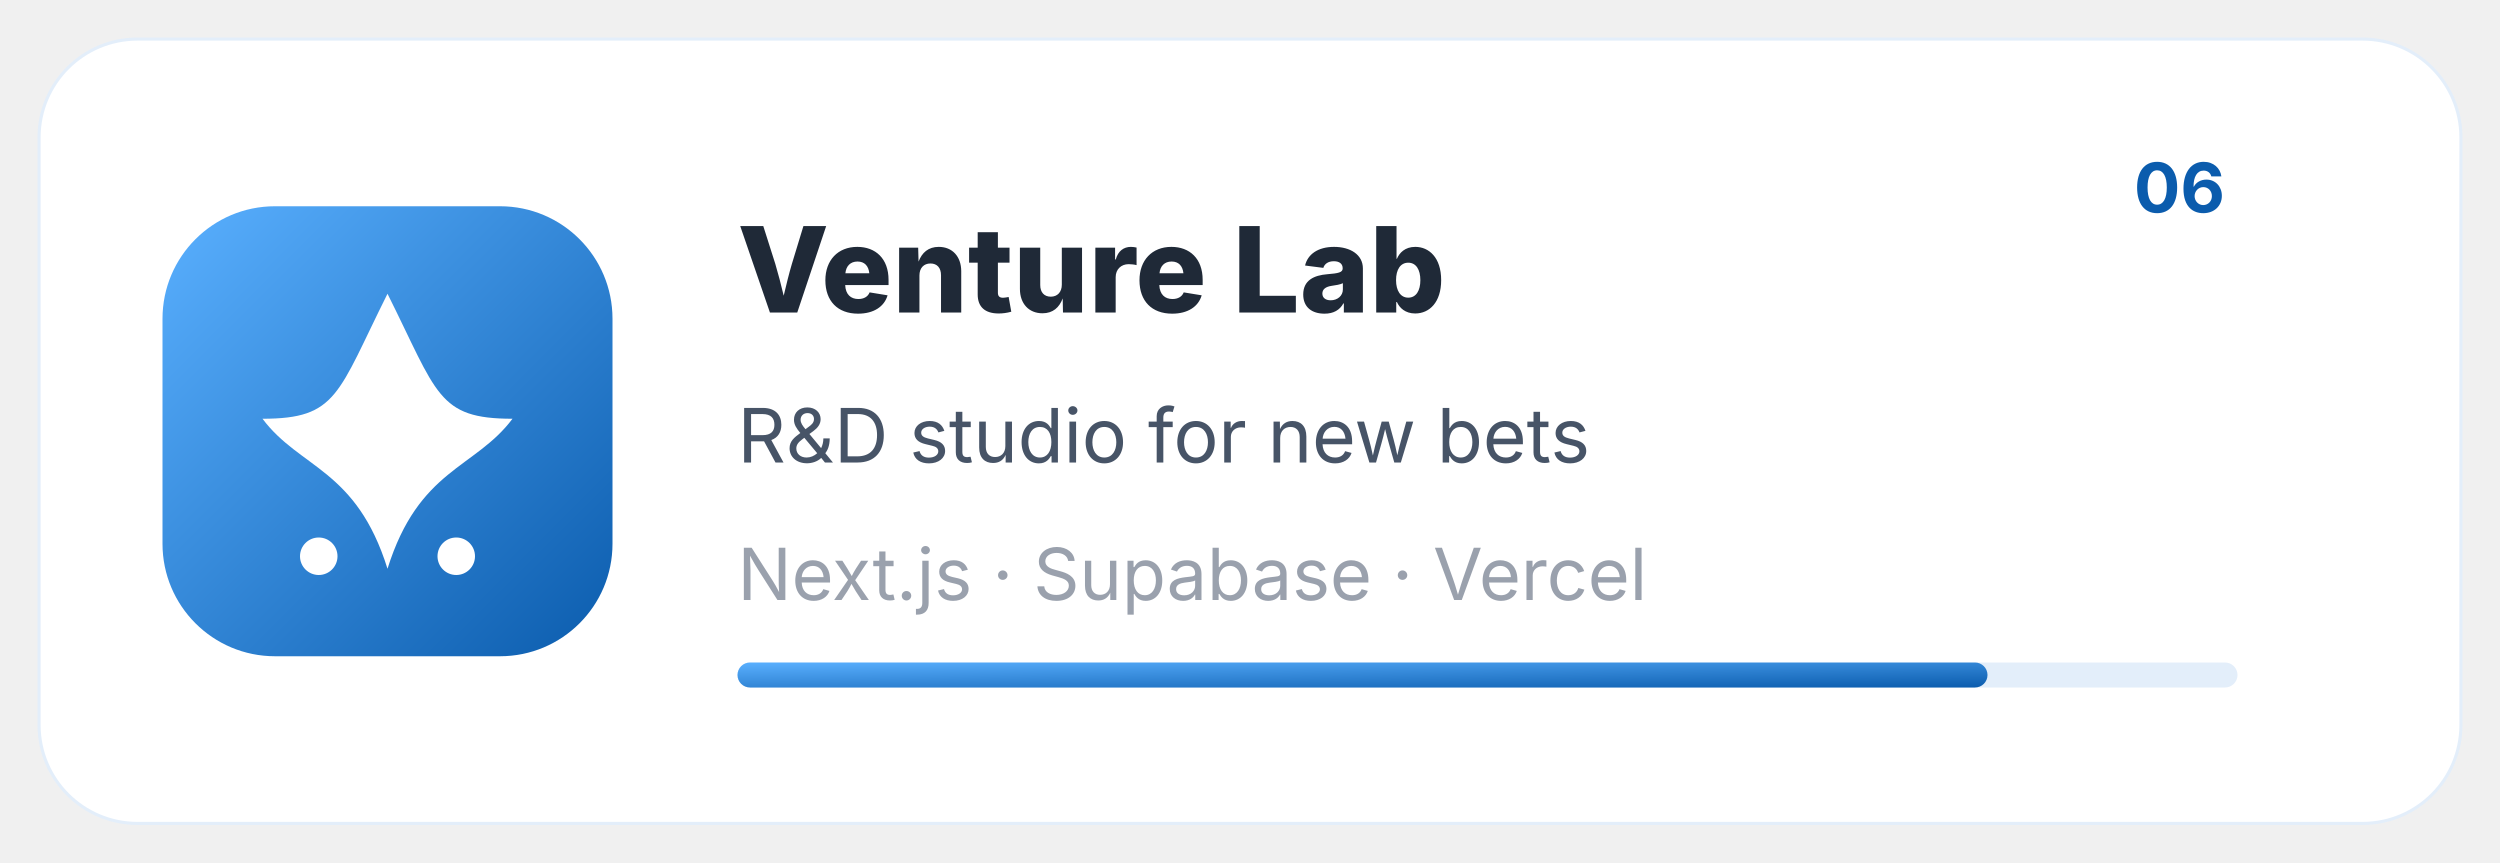
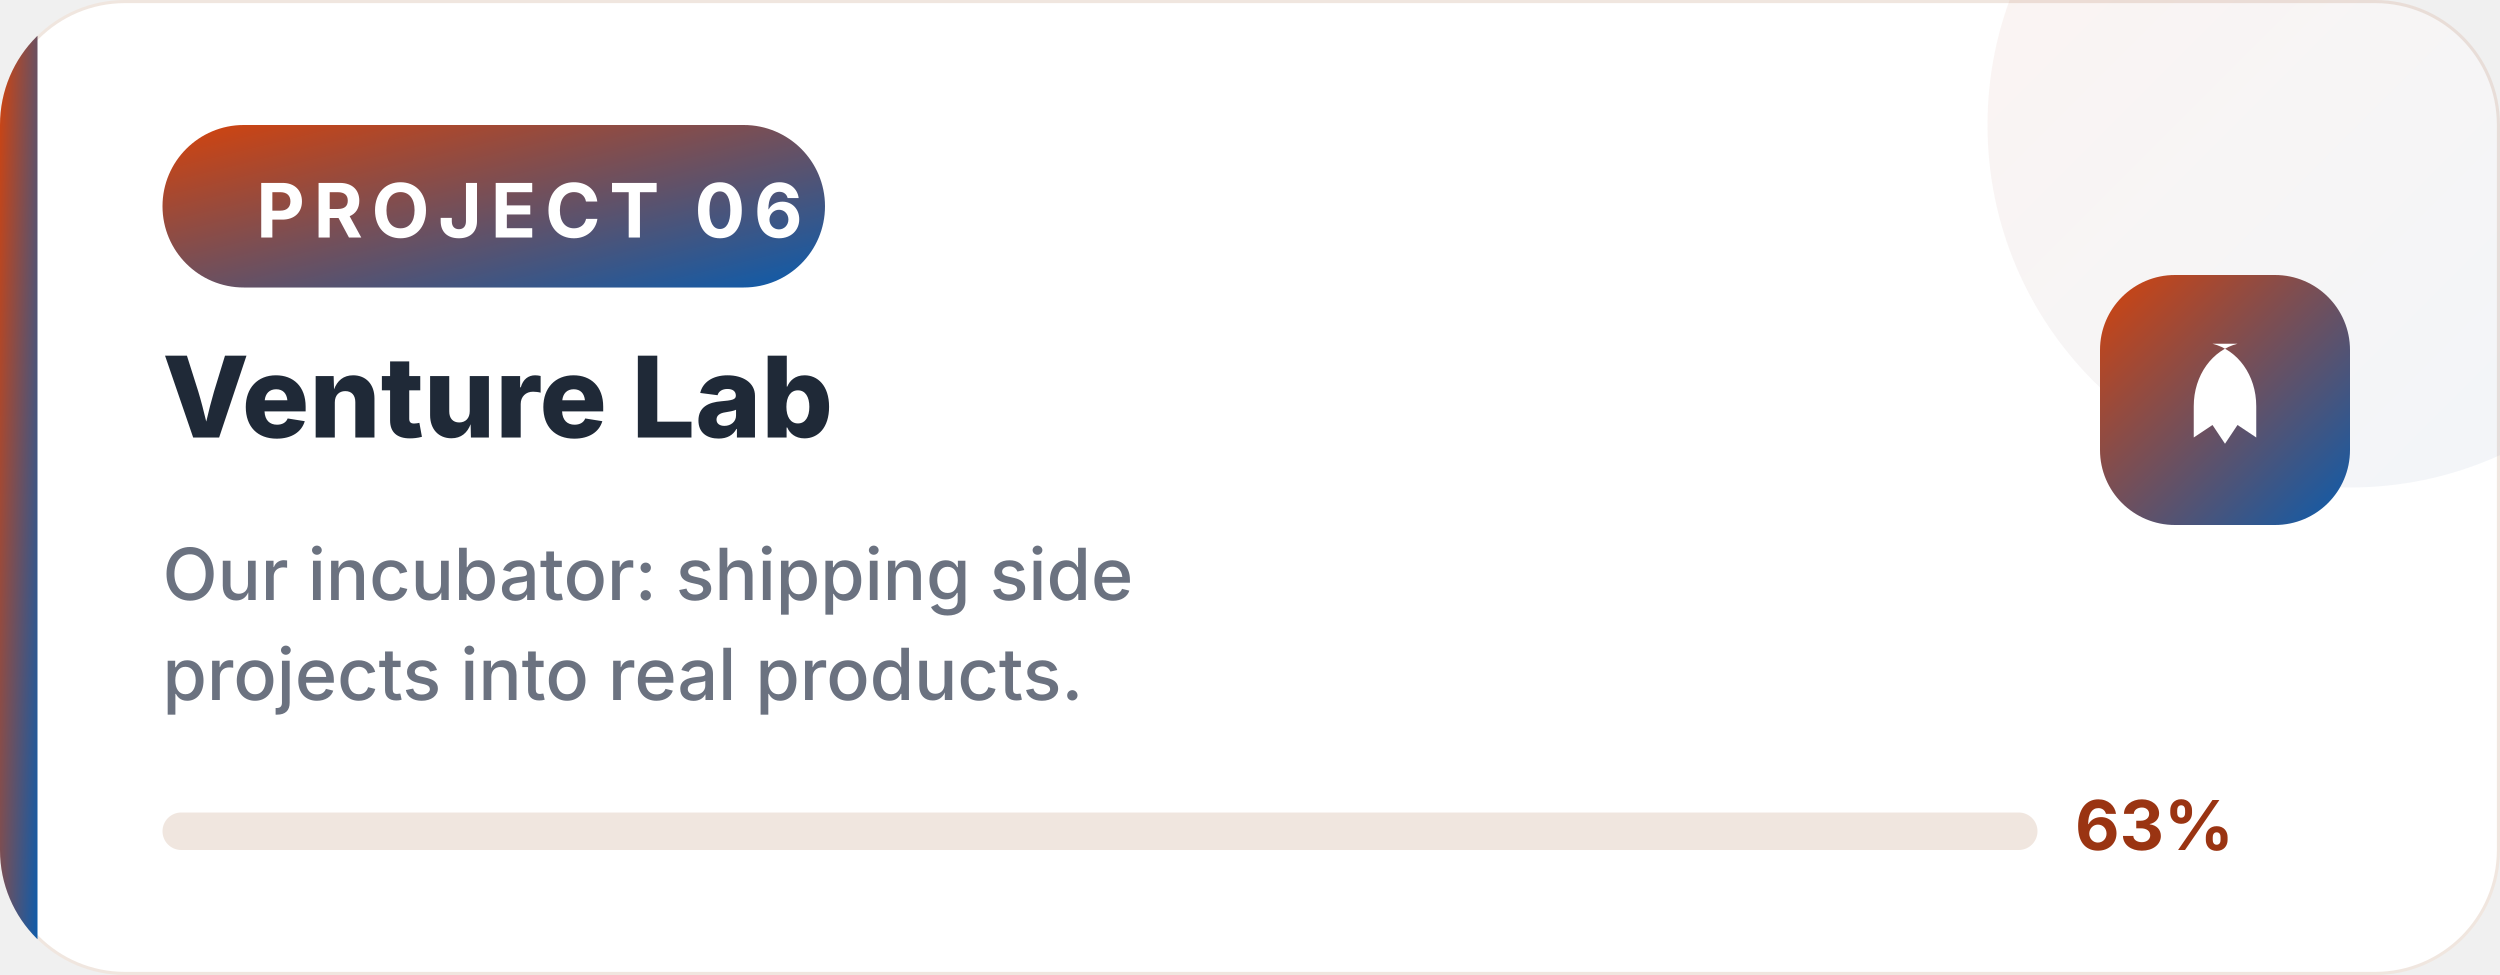
- <svg xmlns="http://www.w3.org/2000/svg" width="400" height="138" viewBox="0 0 400 138" role="img" aria-label="Venture Lab">
+ <svg xmlns="http://www.w3.org/2000/svg" width="400" height="156" viewBox="0 0 400 156" role="img">
  <defs>
-     <linearGradient id="bv6" x1="0" y1="0" x2="1" y2="1">
-       <stop offset="0" stop-color="#5ab0ff" />
+     <linearGradient id="ap6" x1="0" y1="0" x2="1" y2="1">
+       <stop offset="0" stop-color="#d4430c" />
      <stop offset="1" stop-color="#0b5cad" />
    </linearGradient>
-     <filter id="shp6" x="-10%" y="-10%" width="120%" height="120%">
-       <feDropShadow dx="0" dy="6" stdDeviation="9" flood-color="#0b3a66" flood-opacity="0.10" />
+     <linearGradient id="bp6" x1="0" y1="0" x2="1" y2="0">
+       <stop offset="0" stop-color="#fb923c" />
+       <stop offset="1" stop-color="#d4430c" />
+     </linearGradient>
+     <filter id="sp6" x="-10%" y="-10%" width="120%" height="135%">
+       <feDropShadow dx="0" dy="10" stdDeviation="16" flood-color="#5a2a00" flood-opacity="0.12" />
    </filter>
-     <clipPath id="cp6">
-       <rect x="6" y="6" width="388" height="126" rx="16" />
+     <clipPath id="cl">
+       <rect x="0" y="0" width="400" height="156" rx="20" />
    </clipPath>
  </defs>
-   <g clip-path="url(#cp6)">
-     <rect x="6" y="6" width="388" height="126" rx="16" fill="#ffffff" stroke="#e3eefa" filter="url(#shp6)" />
-     <g transform="translate(26 33)">
-       <rect x="0" y="0" width="72" height="72" rx="18" fill="url(#bv6)" />
-       <g transform="translate(36 40)" fill="#fff">
-         <path d="M0 -26 C8 -10 8 -6 20 -6 C14 2 5 2 0 18 C-5 2 -14 2 -20 -6 C-8 -6 -8 -10 0 -26 Z" />
-         <circle cx="-11" cy="16" r="3" />
-         <circle cx="11" cy="16" r="3" />
-       </g>
+   <g clip-path="url(#cl)">
+     <rect x="0" y="0" width="400" height="156" rx="20" fill="#ffffff" stroke="#f0e6df" filter="url(#sp6)" />
+     <circle cx="376" cy="20" r="58" fill="url(#ap6)" opacity=".06" />
+     <rect x="0" y="0" width="6" height="156" rx="3" fill="url(#ap6)" />
+     <g transform="translate(26 22)">
+       <rect x="0" y="-2" width="106" height="26" rx="13" fill="url(#ap6)" />
+       <text x="15" y="16" font-family="'Inter','Segoe UI',system-ui,sans-serif" font-size="12" font-weight="700" fill="#ffffff" letter-spacing="1.4">PROJECT 06</text>
    </g>
-     <text x="118" y="50" font-family="'Inter','Segoe UI',system-ui,sans-serif" font-size="19" font-weight="800" fill="#1f2937">Venture Lab</text>
-     <text x="118" y="74" font-family="'Inter','Segoe UI',system-ui,sans-serif" font-size="12" fill="#475467">R&amp;D studio for new bets</text>
-     <text x="118" y="96" font-family="'Inter','Segoe UI',system-ui,sans-serif" font-size="11.5" fill="#9aa1ad">Next.js · Supabase · Vercel</text>
-     <rect x="118" y="106" width="240" height="4" rx="2" fill="#e3eefa" />
-     <rect x="118" y="106" width="200" height="4" rx="2" fill="url(#bv6)">
-       <animate attributeName="width" values="200;155;200" dur="4.2s" repeatCount="indefinite" />
+     <text x="26" y="70" font-family="'Inter','Segoe UI',system-ui,sans-serif" font-size="18" font-weight="800" fill="#1f2937">Venture Lab</text>
+     <g transform="translate(336 44)">
+       <rect width="40" height="40" rx="12" fill="url(#ap6)" />
+       <path transform="translate(8 8)" d="M14 3c-4 1-7 5-7 10v5l3-2 2 3 2-3 3 2v-5c0-5-3-9-7-10z M12 9.5a1.5 1.5 0 1 0 0 3 1.5 1.5 0 0 0 0-3z" fill="#ffffff" />
+     </g>
+     <text x="26" y="96" font-family="'Inter','Segoe UI',system-ui,sans-serif" font-size="11.5" font-weight="500" fill="#6b7280">Our incubator: shipping side</text>
+     <text x="26" y="112" font-family="'Inter','Segoe UI',system-ui,sans-serif" font-size="11.5" font-weight="500" fill="#6b7280">projects into real products.</text>
+     <rect x="26" y="130" width="300" height="6" rx="3" fill="#f0e6df" />
+     <rect x="26" y="130" height="6" rx="3" fill="url(#bp6)">
+       <animate attributeName="width" values="0;189;189" dur="1.4s" fill="freeze" />
+       <animate attributeName="width" values="189;197;189" dur="3.2s" repeatCount="indefinite" begin="1.4s" />
    </rect>
-     <text x="356" y="34" text-anchor="end" font-family="'Inter','Segoe UI',system-ui,sans-serif" font-size="11" font-weight="700" fill="#0b5cad">06</text>
+     <text x="332" y="136" font-family="'Inter','Segoe UI',system-ui,sans-serif" font-size="11" font-weight="700" fill="#9a3412">63%</text>
  </g>
</svg>
